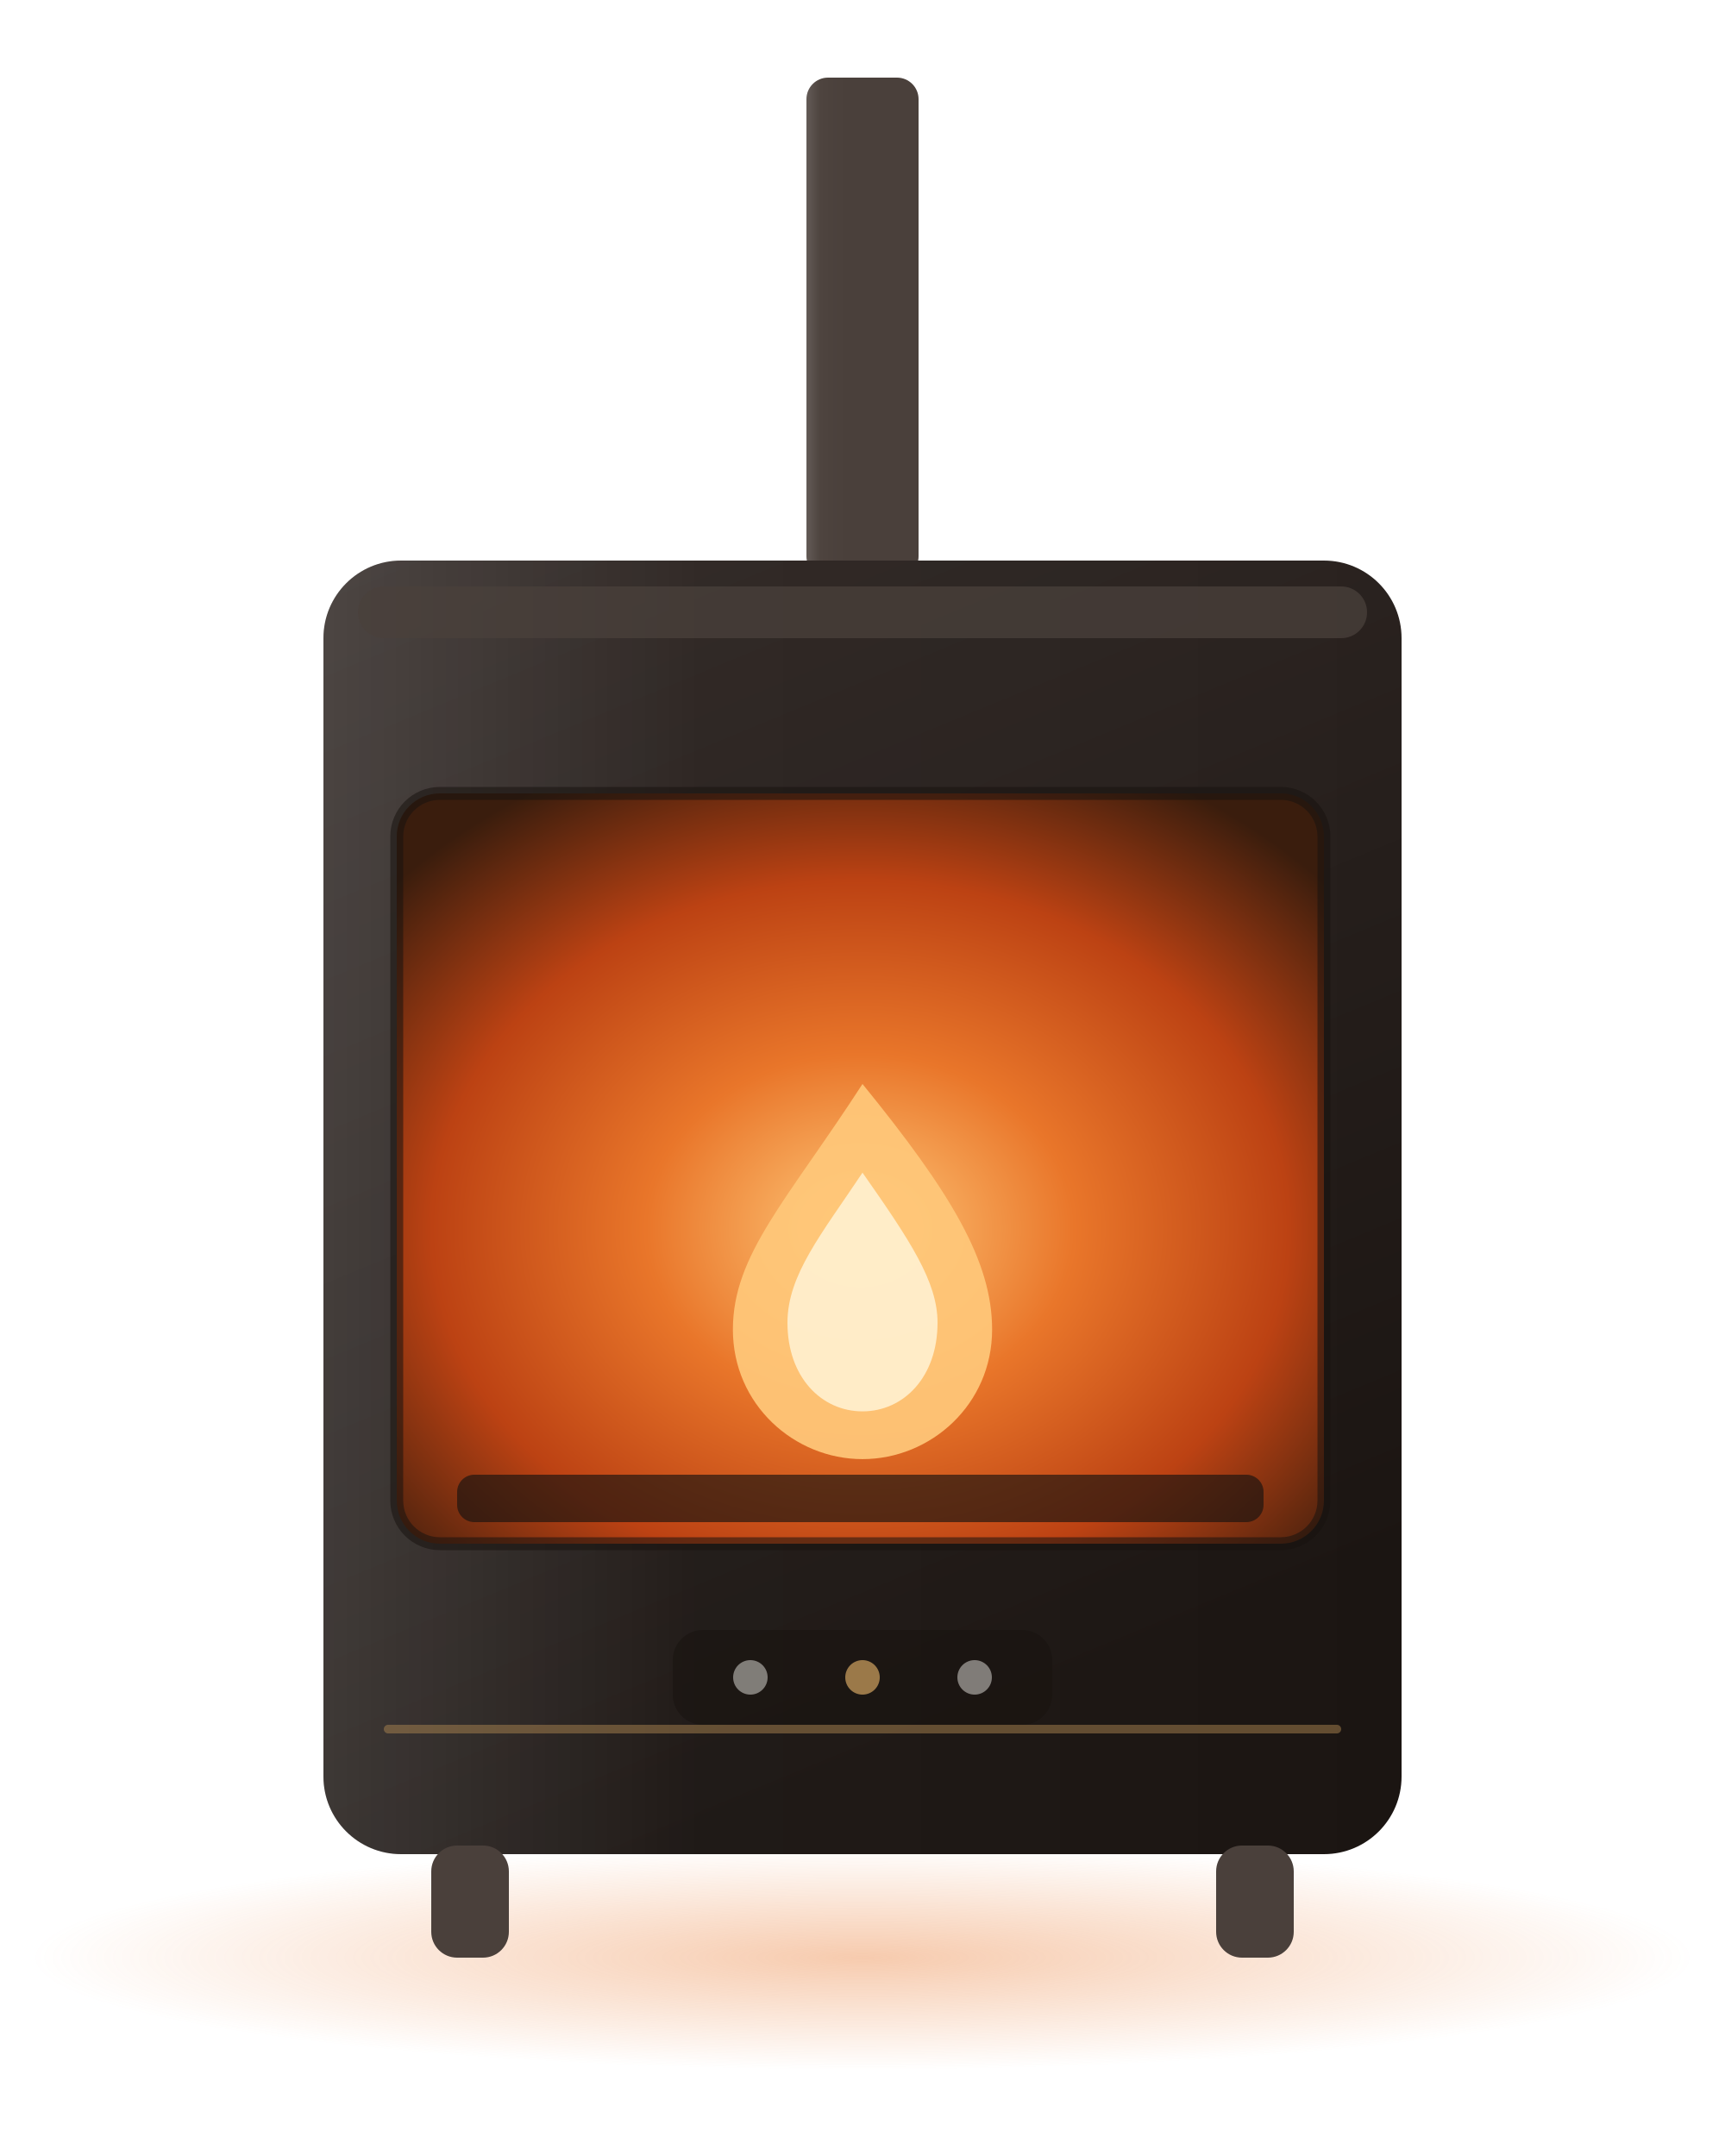
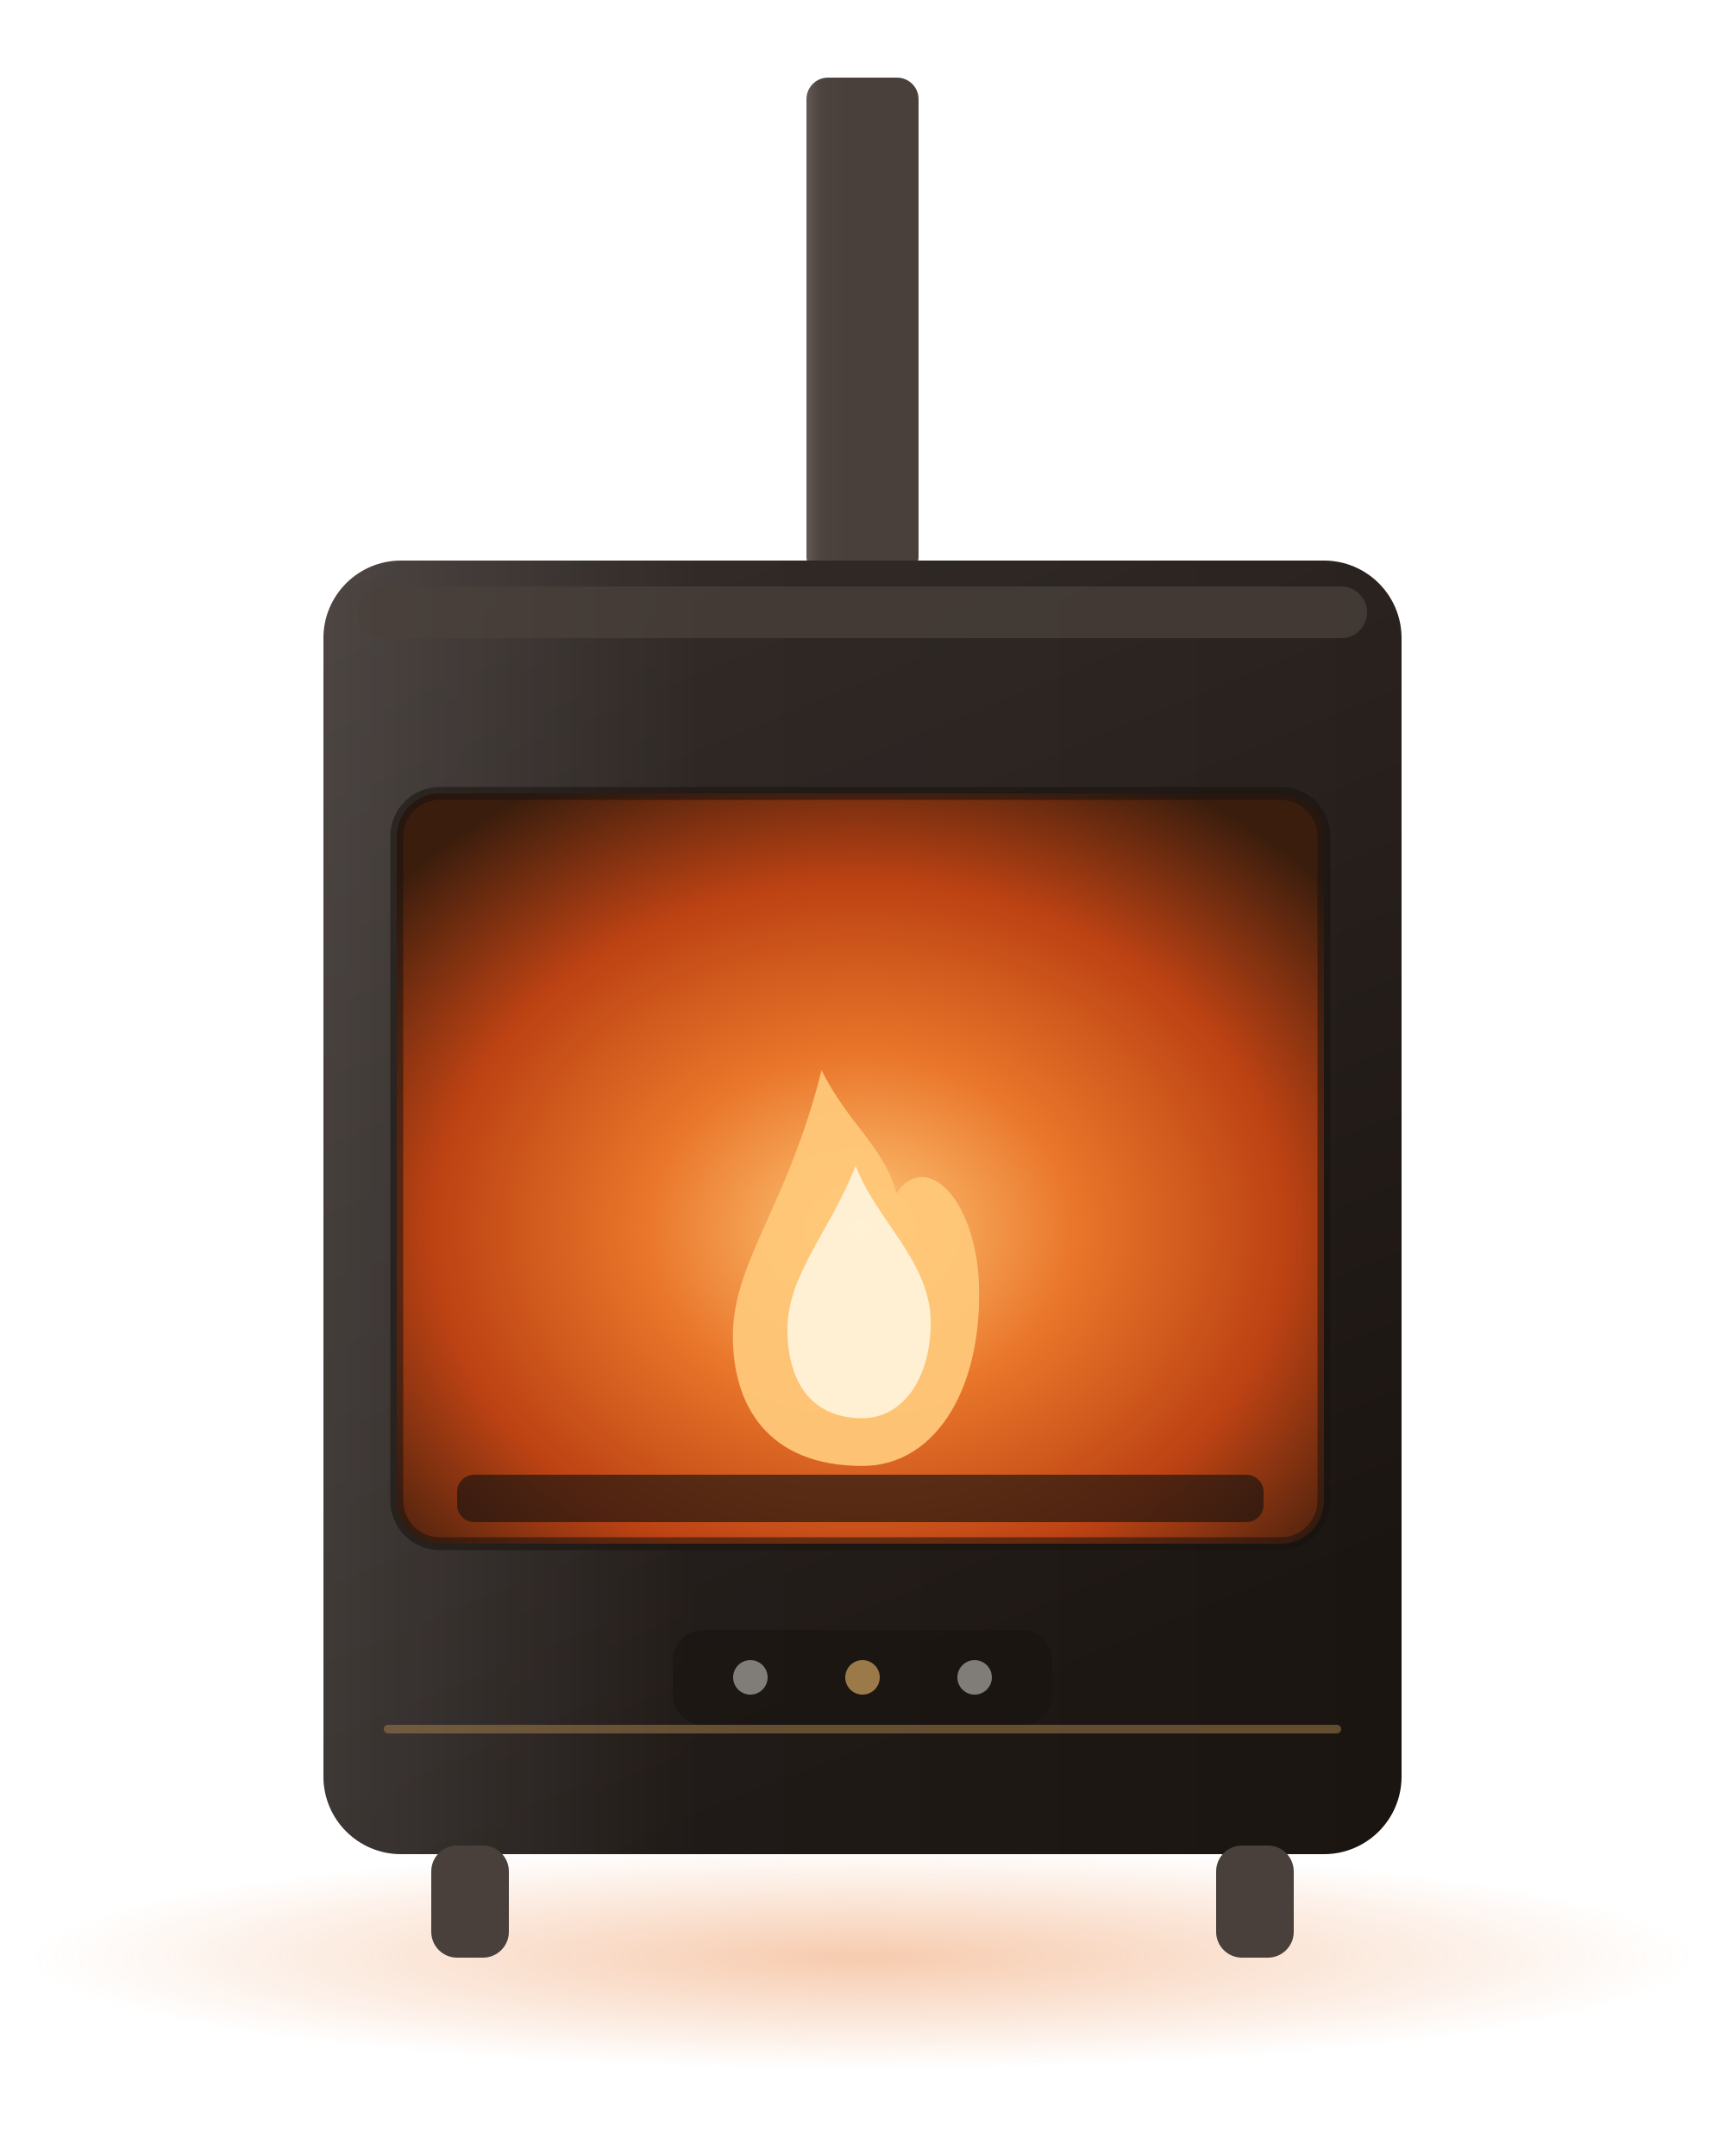
<svg xmlns="http://www.w3.org/2000/svg" viewBox="0 0 400 500" width="400" height="500" role="img" aria-hidden="true">
  <defs>
    <linearGradient id="bodystoveairdetail" x1="0" y1="0" x2="0.35" y2="1">
      <stop offset="0" stop-color="#302825" />
      <stop offset="1" stop-color="#1b1512" />
    </linearGradient>
    <linearGradient id="sheenstoveairdetail" x1="0" y1="0" x2="1" y2="0">
      <stop offset="0" stop-color="#ffffff" stop-opacity="0.14" />
      <stop offset="0.35" stop-color="#ffffff" stop-opacity="0.02" />
      <stop offset="1" stop-color="#ffffff" stop-opacity="0" />
    </linearGradient>
    <radialGradient id="glassstoveairdetail" cx="50%" cy="58%" r="68%">
      <stop offset="0" stop-color="#ffc879" />
      <stop offset="0.34" stop-color="#e9762a" />
      <stop offset="0.68" stop-color="#bc4213" />
      <stop offset="1" stop-color="#3a1d0d" />
    </radialGradient>
    <radialGradient id="halostoveairdetail" cx="50%" cy="50%" r="50%">
      <stop offset="0" stop-color="#e9762a" stop-opacity="0.38" />
      <stop offset="1" stop-color="#e9762a" stop-opacity="0" />
    </radialGradient>
  </defs>
  <ellipse cx="200.0" cy="454" rx="195" ry="26" fill="url(#halostoveairdetail)" />
  <rect x="187" y="18" width="26" height="116" rx="5" fill="#4a403b" />
  <rect x="187" y="18" width="9" height="116" fill="url(#sheenstoveairdetail)" />
  <rect x="75" y="130" width="250" height="300" rx="18" fill="url(#bodystoveairdetail)" />
  <rect x="75" y="130" width="250" height="300" rx="18" fill="url(#sheenstoveairdetail)" />
  <rect x="83" y="136" width="234" height="12" rx="6" fill="#4a403b" opacity="0.75" />
  <rect x="92" y="184" width="215" height="174" rx="10" fill="url(#glassstoveairdetail)" />
  <rect x="92" y="184" width="215" height="174" rx="10" fill="none" stroke="#17120f" stroke-width="3" opacity="0.55" />
  <g transform="translate(200.0 298.84) scale(1.581818)">
-     <path d="M0 -30 C 13 -14 19 -4 19 6 C 19 17 10 25 0 25 C -10 25 -19 17 -19 6 C -19 -5 -11 -13 0 -30 Z" fill="#ffc879" opacity="0.92" />
-     <path d="M0 -17 C 7 -7 11 -1 11 5 C 11 13 6 18 0 18 C -6 18 -11 13 -11 5 C -11 -2 -6 -8 0 -17 Z" fill="#fff3d6" opacity="0.85" />
+     <path d="M0 26 C -14 26 -19 17 -19 7 C -19 -4 -11 -12 -6 -32              C -2 -24 3 -21 5 -14 C 9 -20 16 -14 17 -2              C 18 14 11 26 0 26 Z" fill="#ffc879" opacity="0.94" />
+     <path d="M0 19 C -8 19 -11 13 -11 6 C -11 -2 -5 -8 -1 -18              C 2 -10 10 -4 10 5 C 10 13 6 19 0 19 Z" fill="#fff6e0" opacity="0.88" />
  </g>
  <rect x="106" y="342" width="187" height="11" rx="4" fill="#17120f" opacity="0.65" />
  <rect x="156" y="378" width="88" height="22" rx="7" fill="#17120f" opacity="0.55" />
  <circle cx="174" cy="389" r="4" fill="#fbf8f4" opacity="0.45" />
  <circle cx="200" cy="389" r="4" fill="#a9844f" opacity="0.9" />
  <circle cx="226" cy="389" r="4" fill="#fbf8f4" opacity="0.45" />
  <rect x="89" y="400" width="222" height="2" rx="1" fill="#a9844f" opacity="0.5" />
  <rect x="100" y="428" width="18" height="26" rx="6" fill="#4a403b" />
  <rect x="282" y="428" width="18" height="26" rx="6" fill="#4a403b" />
</svg>
